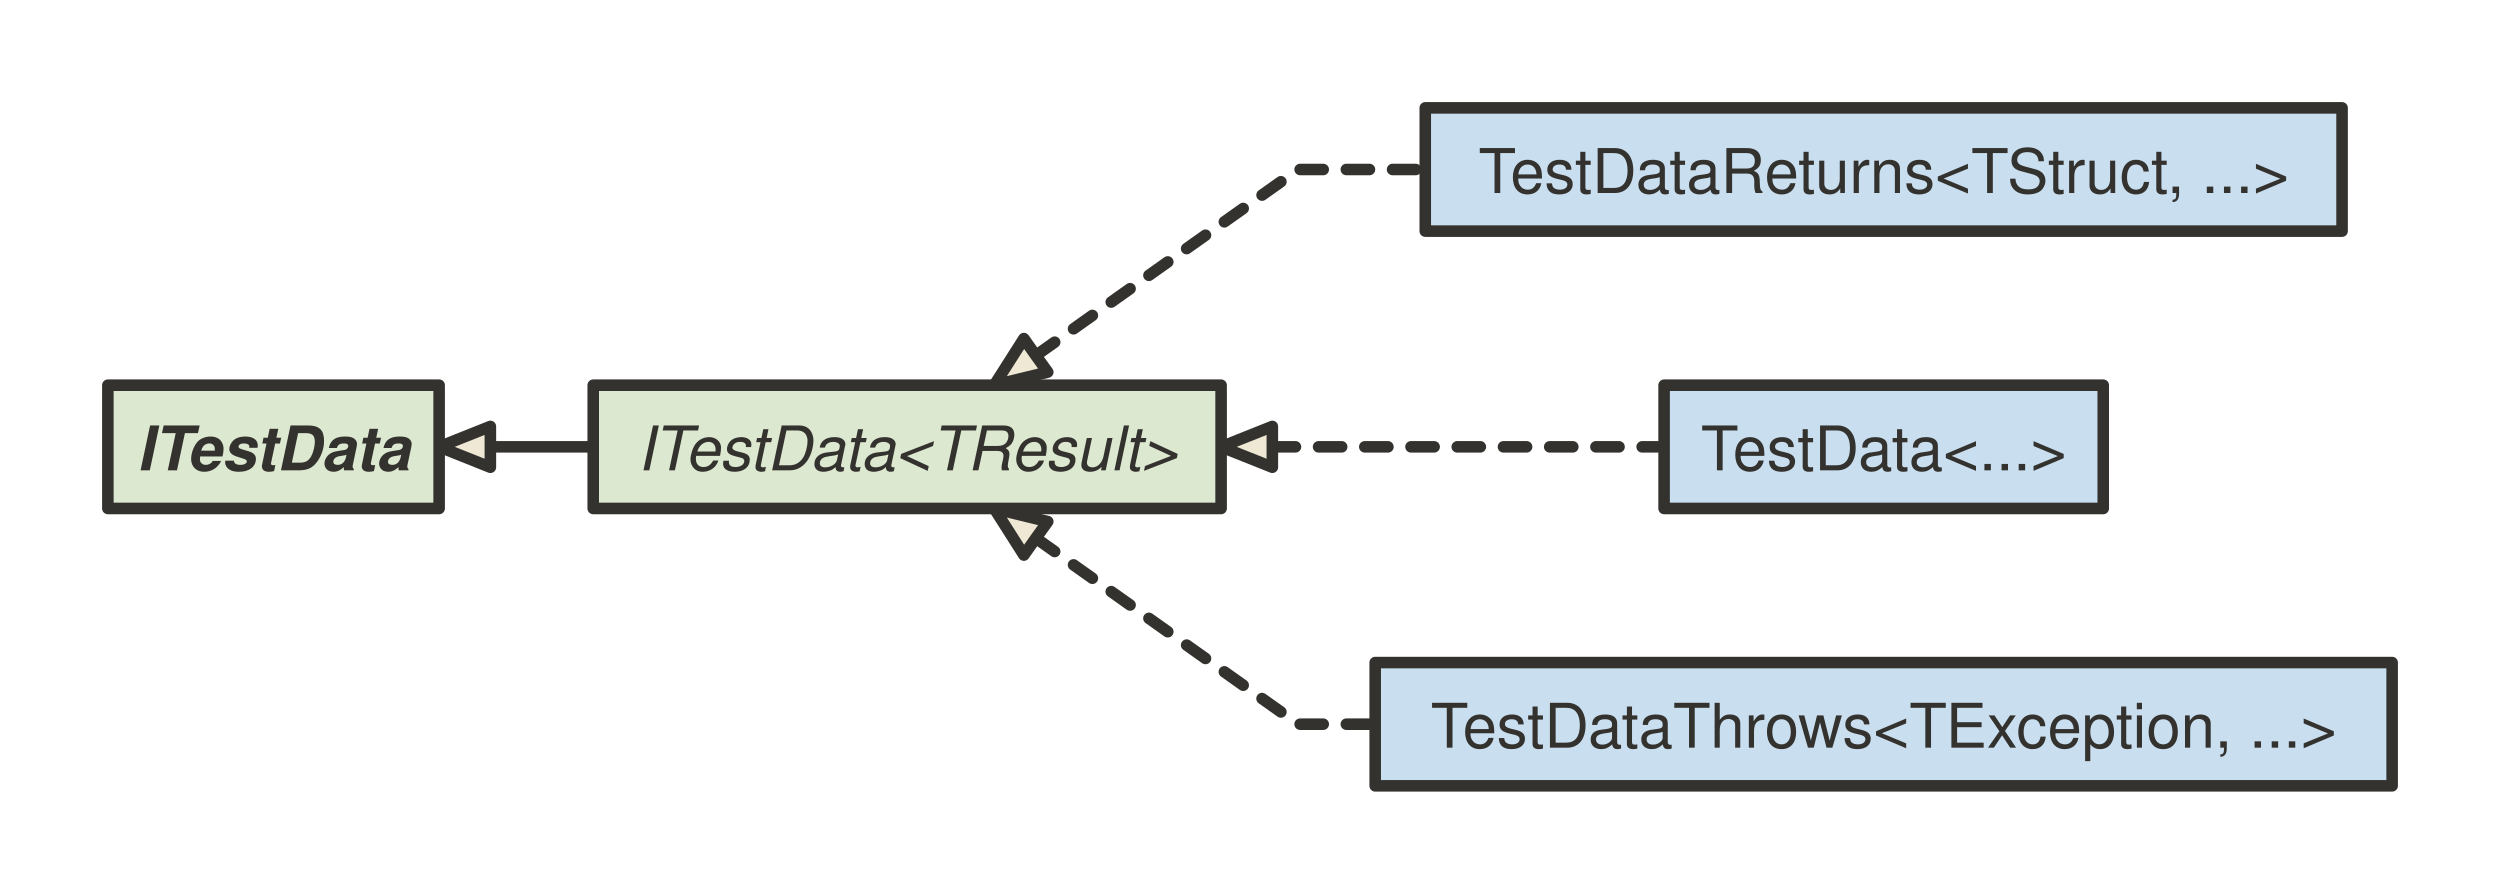
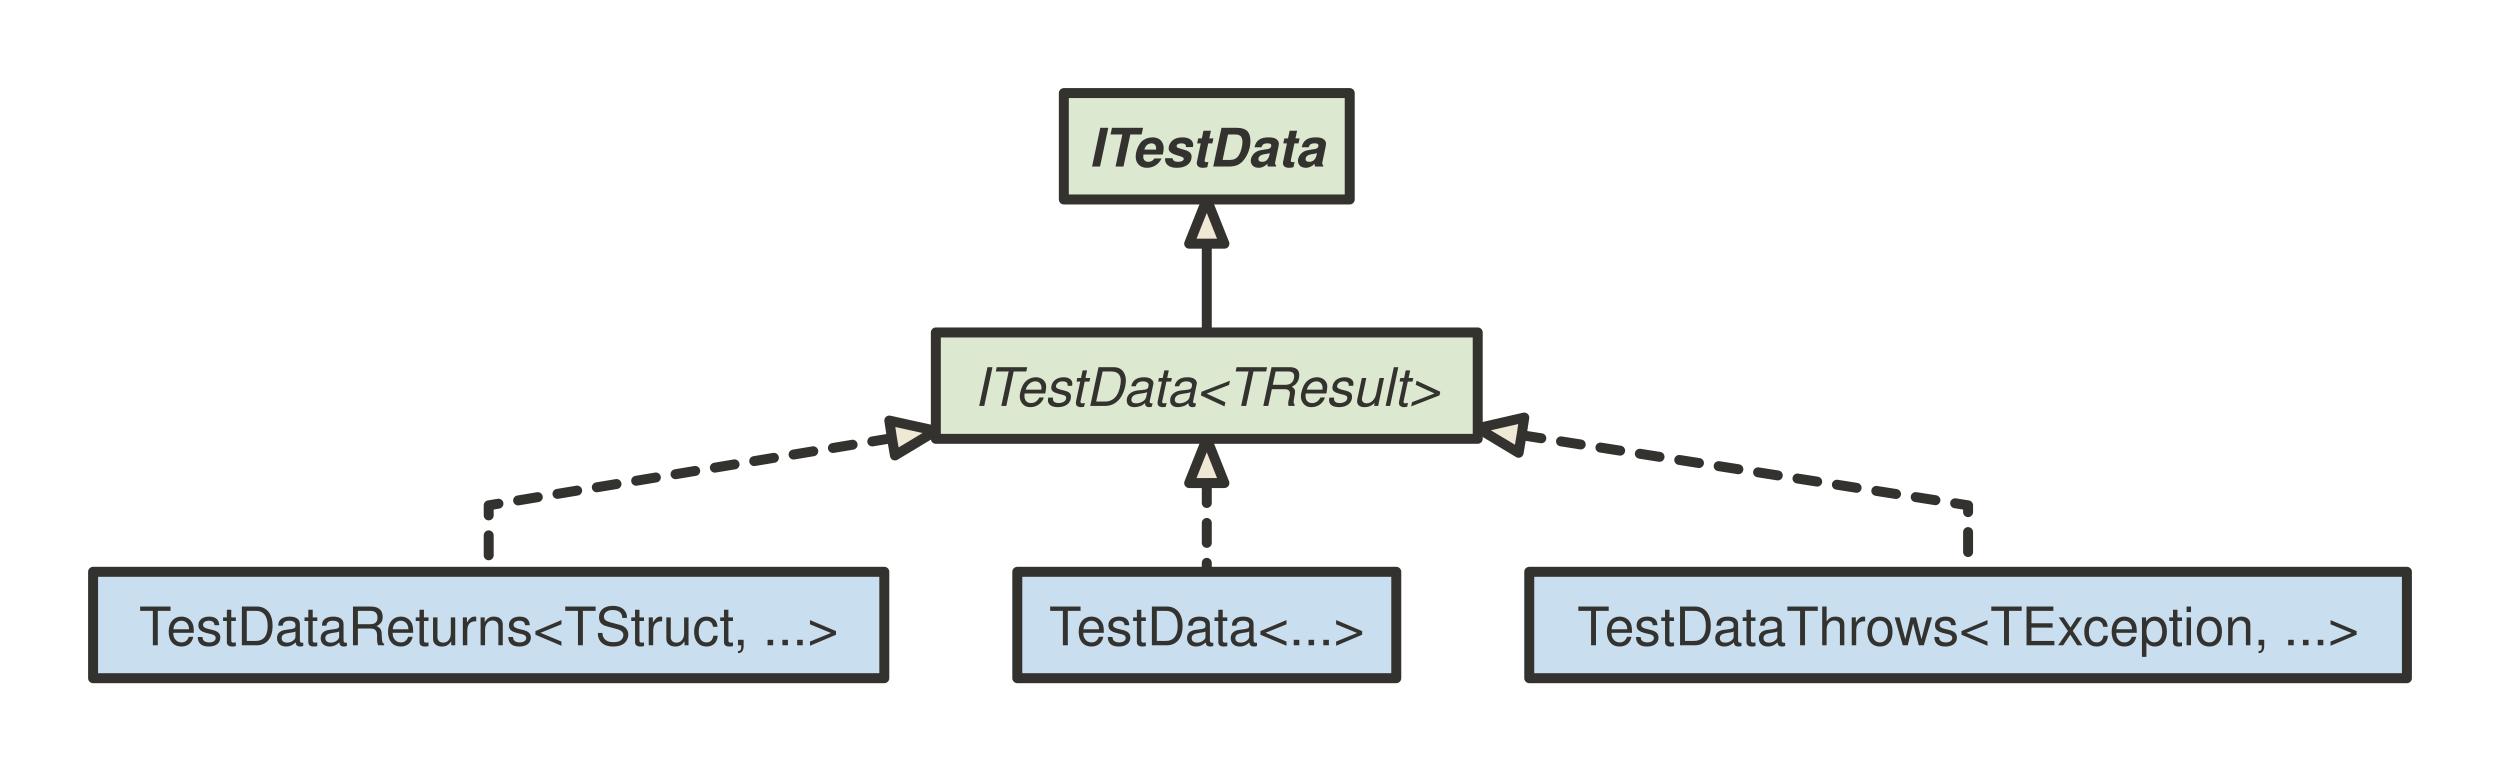
- <svg xmlns="http://www.w3.org/2000/svg" version="1.1" baseProfile="full" width="649.0" height="232.0" viewBox="0 0 649 232">
+ <svg xmlns="http://www.w3.org/2000/svg" version="1.1" baseProfile="full" width="752.0" height="232.0" viewBox="0 0 752 232">
  <g stroke-width="1.0" text-align="left" font="12pt Helvetica, Arial, sans-serif" font-size="12pt" font-family="Helvetica" font-weight="bold" font-style="normal">
    <g font-family="Helvetica" font-size="12pt" font-weight="bold" font-style="normal" stroke-width="3.0" stroke-linejoin="round" stroke-linecap="round" stroke="#33322E">
      <g stroke="transparent" fill="transparent">
-         <rect x="0.0" y="0.0" height="232.0" width="649.0" stroke="none" />
+         <rect x="0.0" y="0.0" height="232.0" width="752.0" stroke="none" />
      </g>
      <g transform="translate(8, 8)" fill="#33322E">
        <g transform="translate(20, 20)" fill="#eee8d5" font-family="Helvetica" font-size="12pt" font-weight="normal" font-style="normal">
          <g stroke-dasharray="6 6">
-             <path d="M240.9 64.3 L309 16 L342 16 L342.0 16.0 " fill="none" />
+             <path d="M240.3 103.8 L119 124 L119 144 L119.0 144.0 " fill="none" />
          </g>
-           <path d="M237.8 59.9 L240.9 64.3 L244.0 68.6 L230.1 72.0 Z" />
-           <path d="M99.3 88.0 L106 88 L126 88 L126.0 88.0 " fill="none" />
-           <path d="M99.3 82.7 L99.3 88.0 L99.3 93.3 L86.0 88.0 Z" />
+           <path d="M241.2 109.0 L240.3 103.8 L239.5 98.5 L253.5 101.6 Z" />
+           <path d="M335.0 45.3 L335 52 L335 72 L335.0 72.0 " fill="none" />
+           <path d="M340.3 45.3 L335.0 45.3 L329.7 45.3 L335.0 32.0 Z" />
          <g stroke-dasharray="6 6">
-             <path d="M302.3 88.0 L309 88 L404 88 L404.0 88.0 " fill="none" />
+             <path d="M335.0 117.3 L335 124 L335 144 L335.0 144.0 " fill="none" />
          </g>
-           <path d="M302.3 82.7 L302.3 88.0 L302.3 93.3 L289.0 88.0 Z" />
+           <path d="M340.3 117.3 L335.0 117.3 L329.7 117.3 L335.0 104.0 Z" />
          <g stroke-dasharray="6 6">
-             <path d="M240.9 111.7 L309 160 L329 160 L329.0 160.0 " fill="none" />
+             <path d="M429.7 102.9 L564 124 L564 144 L564.0 144.0 " fill="none" />
          </g>
-           <path d="M244.0 107.4 L240.9 111.7 L237.8 116.1 L230.1 104.0 Z" />
+           <path d="M430.5 97.6 L429.7 102.9 L428.8 108.2 L416.5 100.8 Z" />
          <g data-name="ITestData&lt;TResult&gt;">
            <g fill="#DCE8CF" stroke="#33322E" data-name="ITestData&lt;TResult&gt;">
-               <rect x="126.0" y="72.0" height="32.0" width="163.0" data-name="ITestData&lt;TResult&gt;" />
+               <rect x="253.5" y="72.0" height="32.0" width="163.0" data-name="ITestData&lt;TResult&gt;" />
            </g>
-             <g transform="translate(126, 72)" font-family="Helvetica" font-size="12pt" font-weight="normal" font-style="italic" data-name="ITestData&lt;TResult&gt;" data-compartment="0">
+             <g transform="translate(253.5, 72)" font-family="Helvetica" font-size="12pt" font-weight="normal" font-style="italic" data-name="ITestData&lt;TResult&gt;" data-compartment="0">
              <g transform="translate(8, 8)" fill="#33322E" text-align="center" data-name="ITestData&lt;TResult&gt;" data-compartment="0">
                <text x="73.5" y="14.1" stroke="none" text-anchor="middle" data-name="ITestData&lt;TResult&gt;" data-compartment="0">ITestData&lt;TResult&gt;</text>
              </g>
            </g>
          </g>
          <g data-name="TestDataReturns&lt;TStruct, ...&gt;">
            <g fill="#C9DEEF" stroke="#33322E" data-name="TestDataReturns&lt;TStruct, ...&gt;">
-               <rect x="342.0" y="0.0" height="32.0" width="238.0" data-name="TestDataReturns&lt;TStruct, ...&gt;" />
+               <rect x="0.0" y="144.0" height="32.0" width="238.0" data-name="TestDataReturns&lt;TStruct, ...&gt;" />
            </g>
-             <g transform="translate(342, 0)" font-family="Helvetica" font-size="12pt" font-weight="normal" font-style="normal" data-name="TestDataReturns&lt;TStruct, ...&gt;" data-compartment="0">
+             <g transform="translate(0, 144)" font-family="Helvetica" font-size="12pt" font-weight="normal" font-style="normal" data-name="TestDataReturns&lt;TStruct, ...&gt;" data-compartment="0">
              <g transform="translate(8, 8)" fill="#33322E" text-align="center" data-name="TestDataReturns&lt;TStruct, ...&gt;" data-compartment="0">
                <text x="111.0" y="14.1" stroke="none" text-anchor="middle" data-name="TestDataReturns&lt;TStruct, ...&gt;" data-compartment="0">TestDataReturns&lt;TStruct, ...&gt;</text>
              </g>
            </g>
          </g>
          <g data-name="ITestData">
            <g fill="#DCE8CF" stroke="#33322E" data-name="ITestData">
-               <rect x="0.0" y="72.0" height="32.0" width="86.0" data-name="ITestData" />
+               <rect x="292.0" y="0.0" height="32.0" width="86.0" data-name="ITestData" />
            </g>
-             <g transform="translate(0, 72)" font-family="Helvetica" font-size="12pt" font-weight="bold" font-style="italic" data-name="ITestData" data-compartment="0">
+             <g transform="translate(292, 0)" font-family="Helvetica" font-size="12pt" font-weight="bold" font-style="italic" data-name="ITestData" data-compartment="0">
              <g transform="translate(8, 8)" fill="#33322E" text-align="center" data-name="ITestData" data-compartment="0">
                <text x="35.0" y="14.1" stroke="none" text-anchor="middle" data-name="ITestData" data-compartment="0">ITestData</text>
              </g>
            </g>
          </g>
          <g data-name="TestData&lt;...&gt;">
            <g fill="#C9DEEF" stroke="#33322E" data-name="TestData&lt;...&gt;">
-               <rect x="404.0" y="72.0" height="32.0" width="114.0" data-name="TestData&lt;...&gt;" />
+               <rect x="278.0" y="144.0" height="32.0" width="114.0" data-name="TestData&lt;...&gt;" />
            </g>
-             <g transform="translate(404, 72)" font-family="Helvetica" font-size="12pt" font-weight="normal" font-style="normal" data-name="TestData&lt;...&gt;" data-compartment="0">
+             <g transform="translate(278, 144)" font-family="Helvetica" font-size="12pt" font-weight="normal" font-style="normal" data-name="TestData&lt;...&gt;" data-compartment="0">
              <g transform="translate(8, 8)" fill="#33322E" text-align="center" data-name="TestData&lt;...&gt;" data-compartment="0">
                <text x="49.0" y="14.1" stroke="none" text-anchor="middle" data-name="TestData&lt;...&gt;" data-compartment="0">TestData&lt;...&gt;</text>
              </g>
            </g>
          </g>
          <g data-name="TestDataThrows&lt;TException, ...&gt;">
            <g fill="#C9DEEF" stroke="#33322E" data-name="TestDataThrows&lt;TException, ...&gt;">
-               <rect x="329.0" y="144.0" height="32.0" width="264.0" data-name="TestDataThrows&lt;TException, ...&gt;" />
+               <rect x="432.0" y="144.0" height="32.0" width="264.0" data-name="TestDataThrows&lt;TException, ...&gt;" />
            </g>
-             <g transform="translate(329, 144)" font-family="Helvetica" font-size="12pt" font-weight="normal" font-style="normal" data-name="TestDataThrows&lt;TException, ...&gt;" data-compartment="0">
+             <g transform="translate(432, 144)" font-family="Helvetica" font-size="12pt" font-weight="normal" font-style="normal" data-name="TestDataThrows&lt;TException, ...&gt;" data-compartment="0">
              <g transform="translate(8, 8)" fill="#33322E" text-align="center" data-name="TestDataThrows&lt;TException, ...&gt;" data-compartment="0">
                <text x="124.0" y="14.1" stroke="none" text-anchor="middle" data-name="TestDataThrows&lt;TException, ...&gt;" data-compartment="0">TestDataThrows&lt;TException, ...&gt;</text>
              </g>
            </g>
          </g>
        </g>
      </g>
    </g>
  </g>
</svg>
